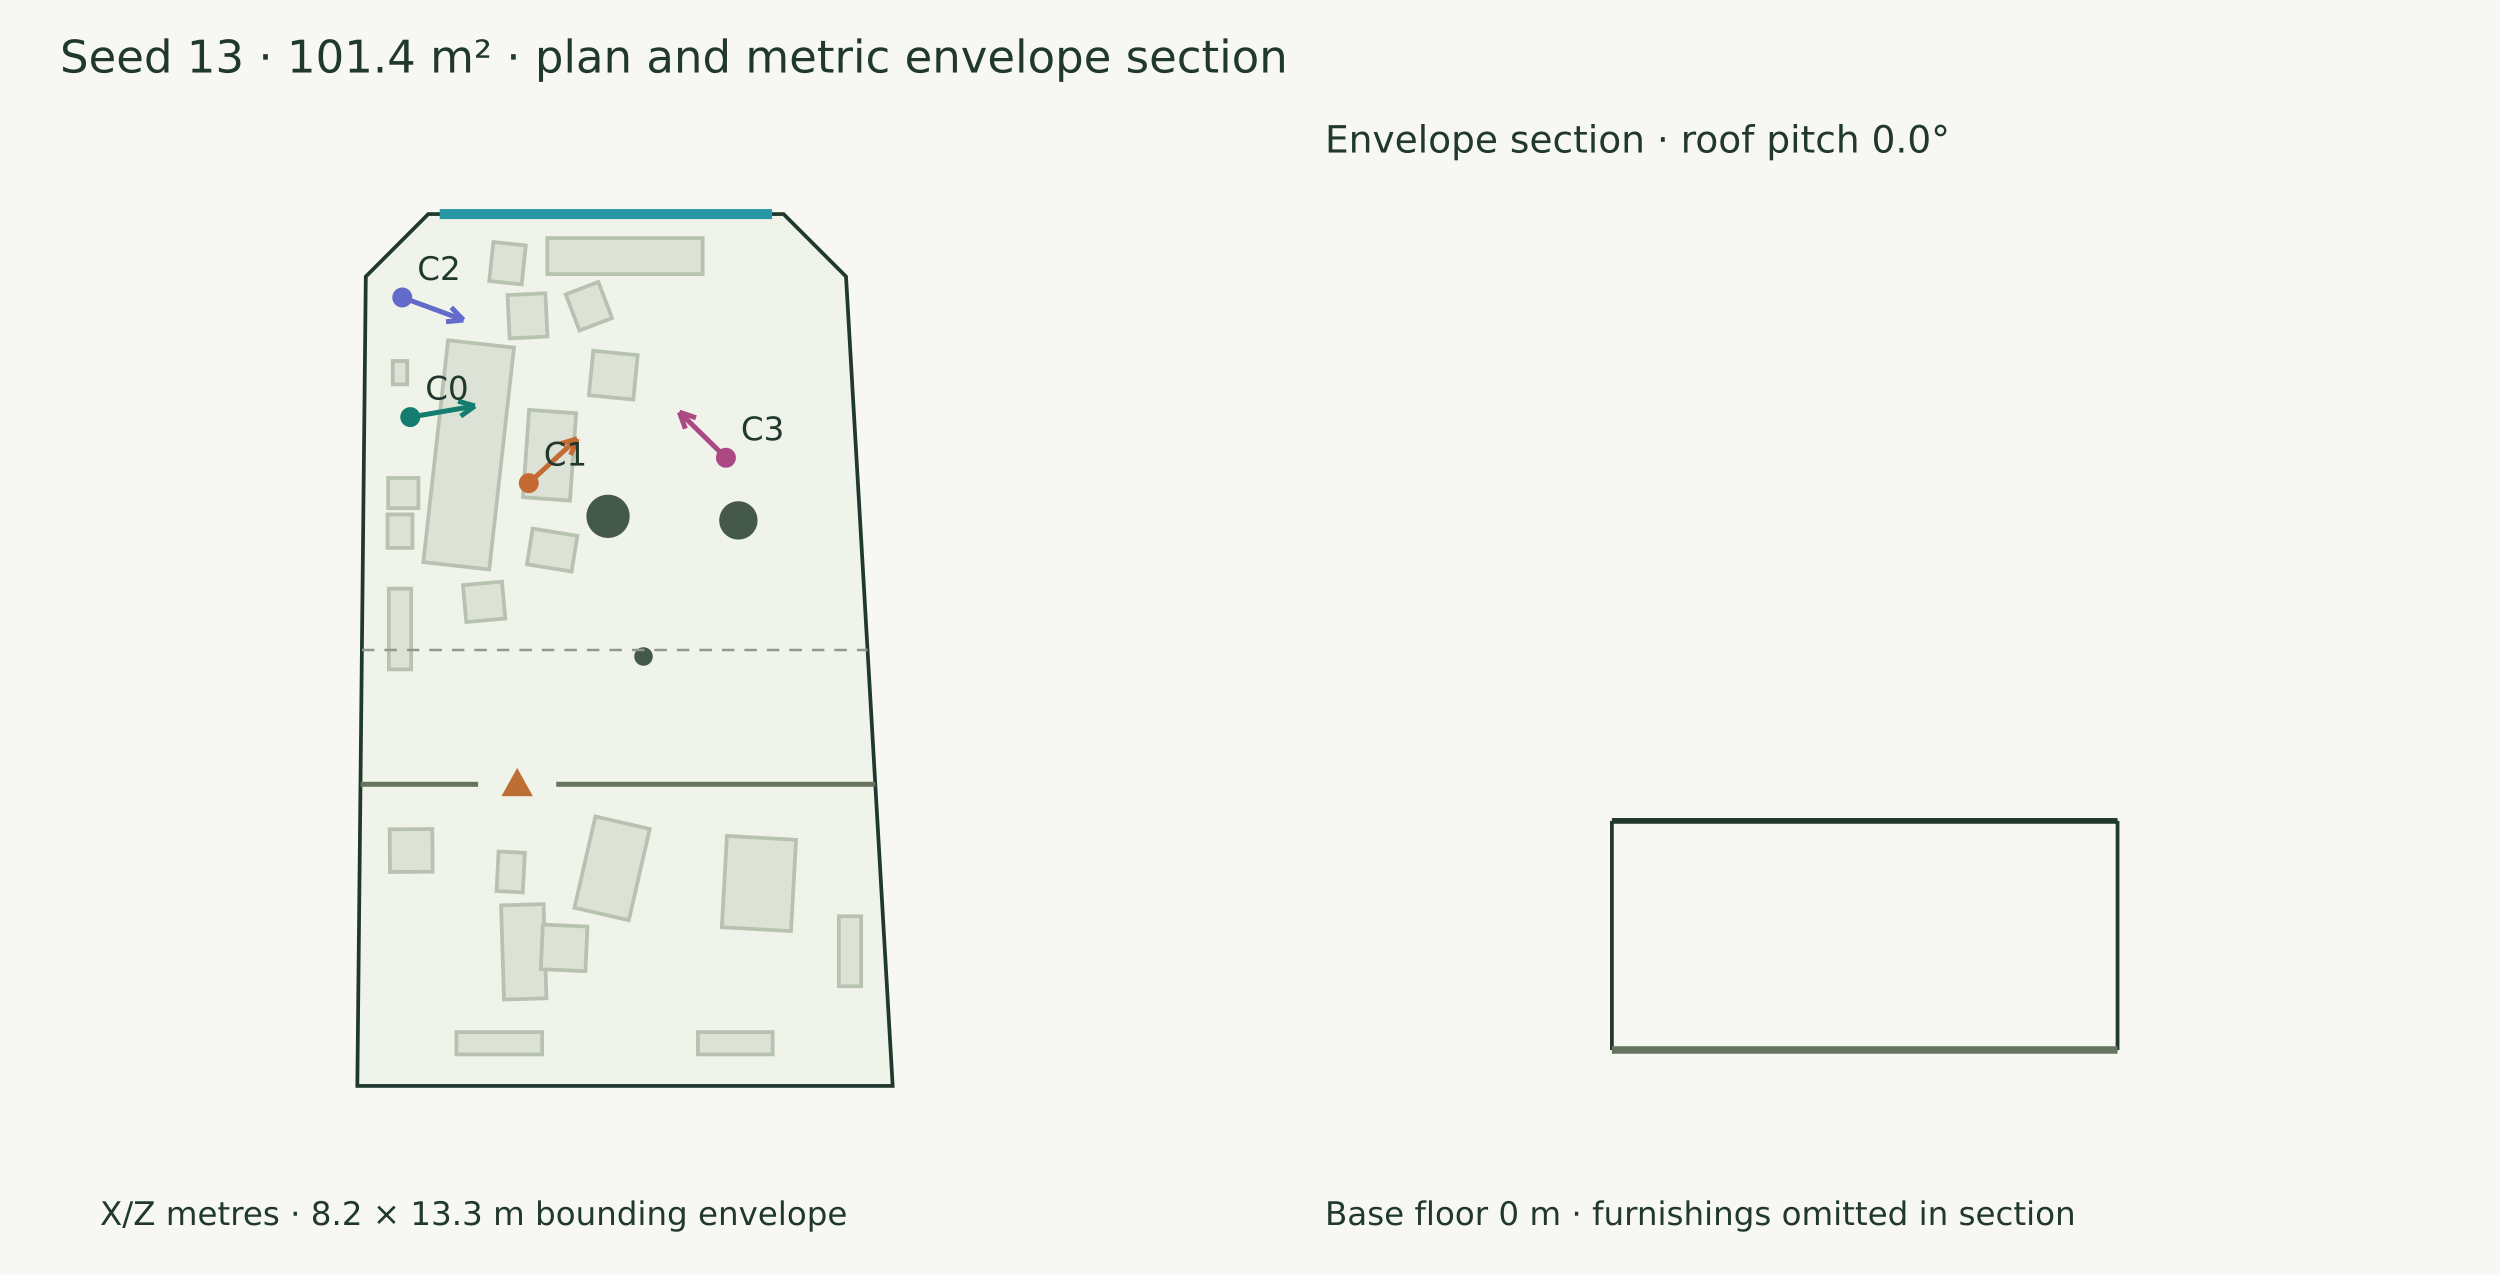
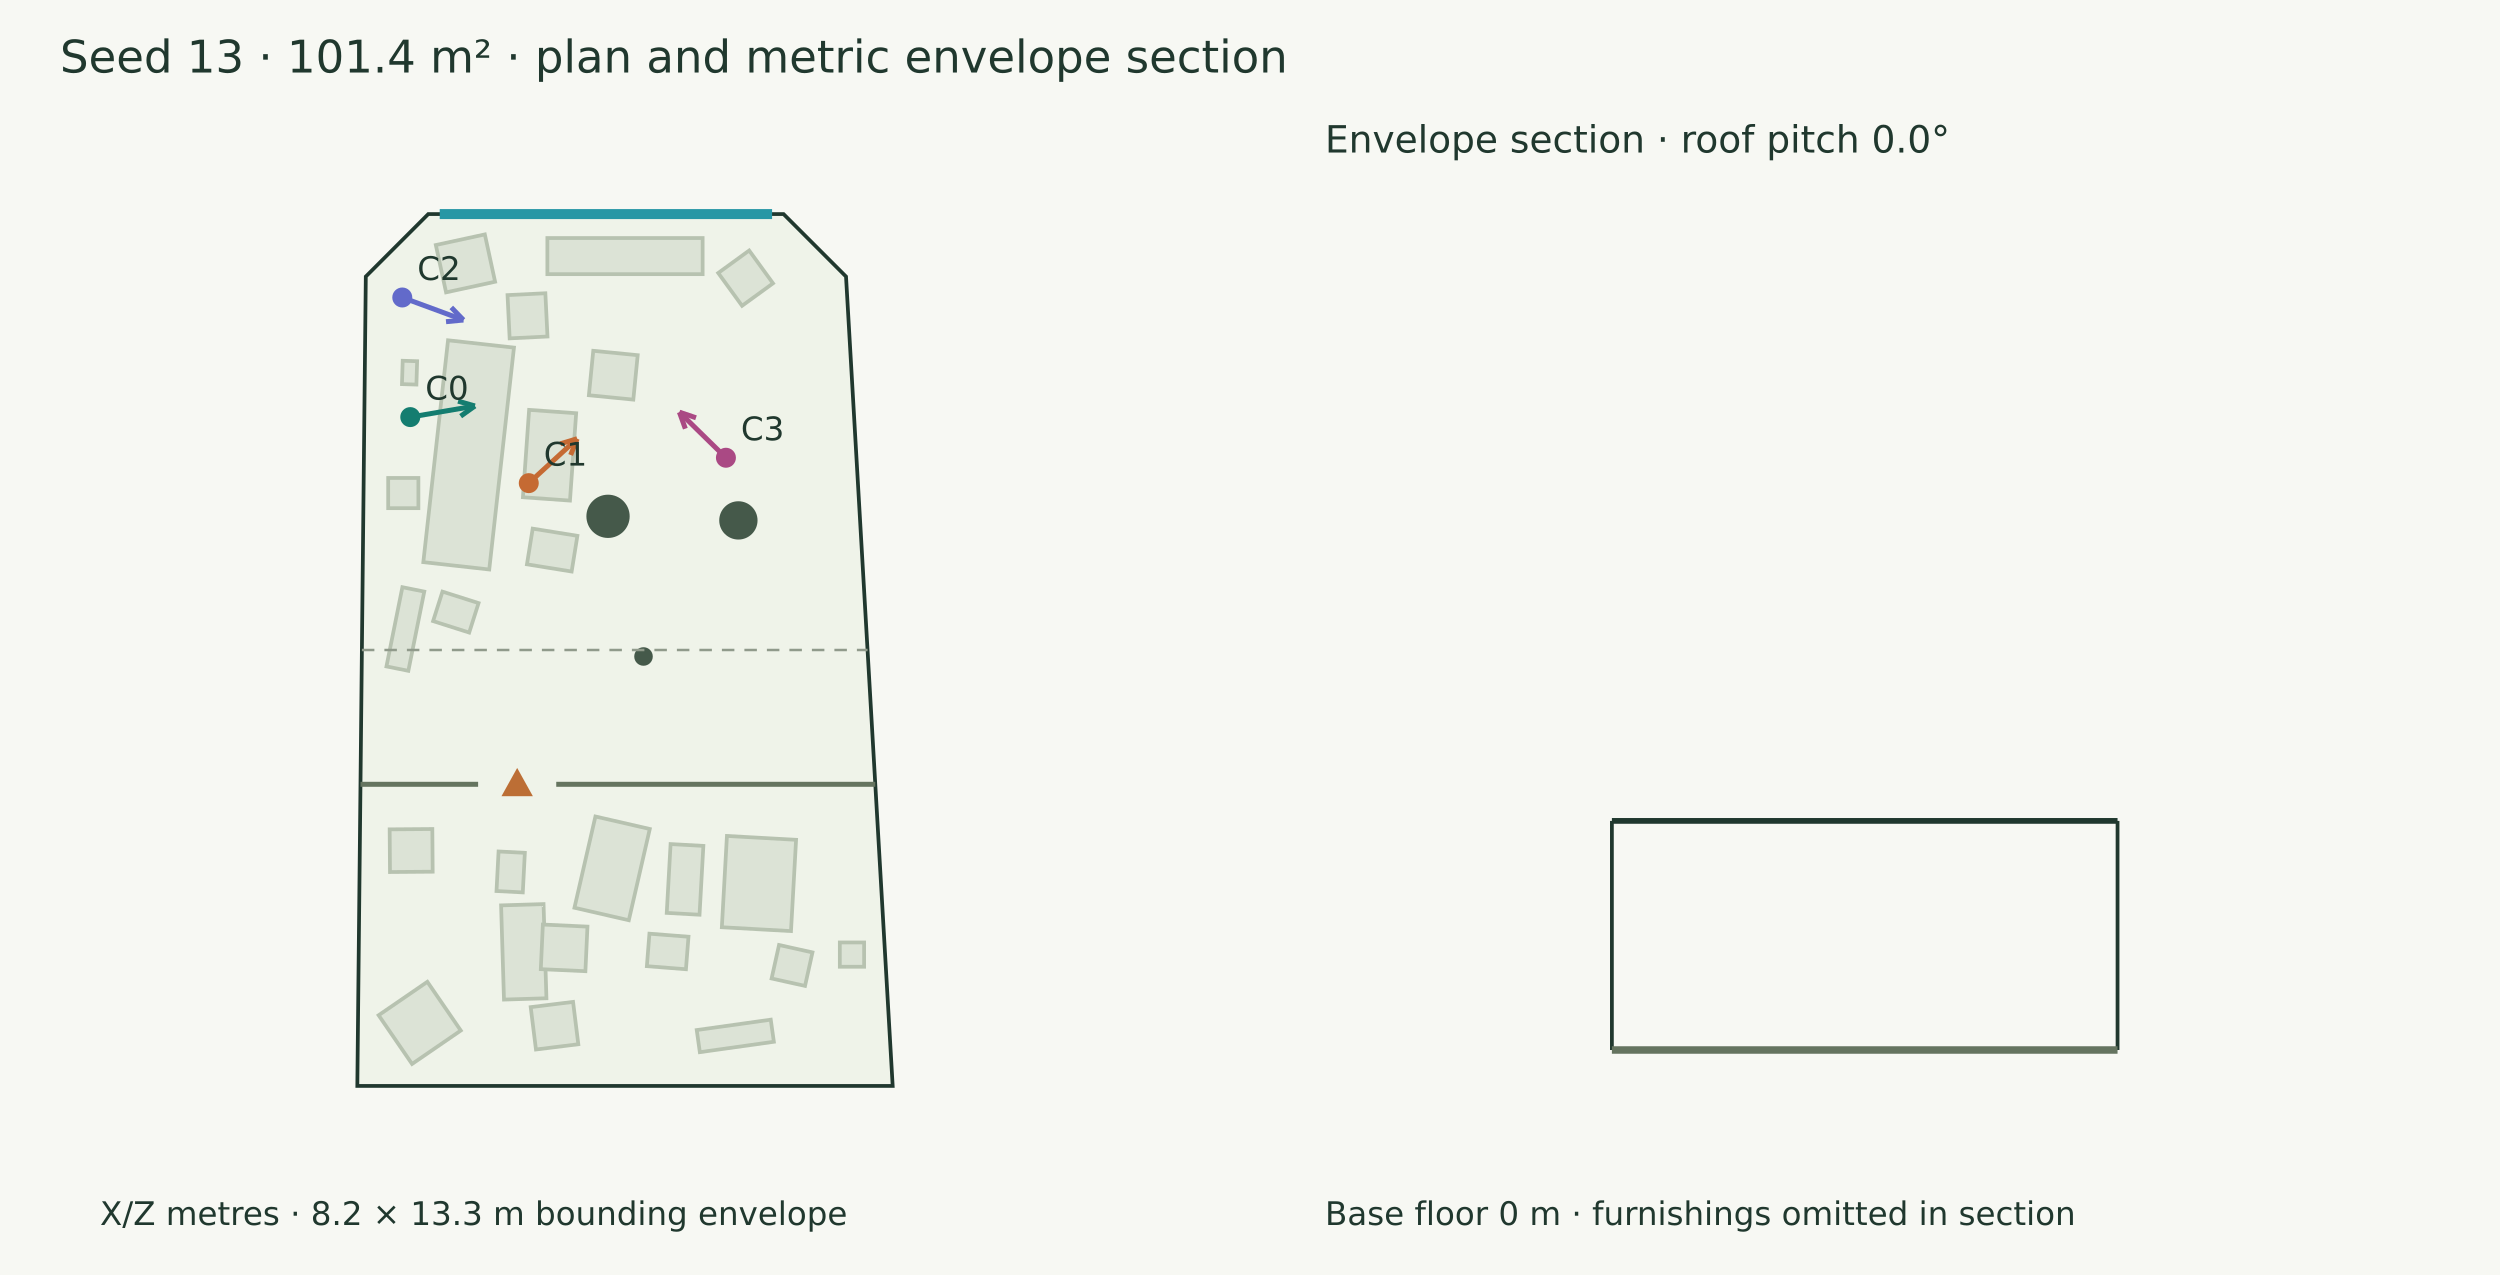
<svg xmlns="http://www.w3.org/2000/svg" width="1000" height="510" viewBox="0 0 1000 510">
  <rect width="100%" height="100%" fill="#f7f8f3" />
  <g font-family="DejaVu Sans" fill="#20382e">
    <text x="24.000" y="29.000" font-size="18">Seed 13 · 101.4 m² · plan and metric envelope section</text>
    <polygon points="171.305,85.632 313.421,85.632 338.405,110.615 357.071,434.368 142.929,434.368 146.321,110.615" fill="#eff3e9" stroke="#20382e" stroke-width="1.5" />
    <polygon points="205.584,139.051 195.696,227.798 169.326,224.860 179.214,136.113" fill="#dce3d6" stroke="#b7c2b0" stroke-width="1.5" />
    <polygon points="209.166,198.899 211.645,163.955 230.465,165.290 227.986,200.234" fill="#dce3d6" stroke="#b7c2b0" stroke-width="1.5" />
    <polygon points="235.552,158.093 237.306,140.321 255.079,142.075 253.325,159.848" fill="#dce3d6" stroke="#b7c2b0" stroke-width="1.5" />
-     <polygon points="164.991,205.785 164.991,219.147 155.010,219.147 155.010,205.785" fill="#dce3d6" stroke="#b7c2b0" stroke-width="1.5" />
-     <polygon points="162.889,144.392 162.889,153.742 157.112,153.742 157.112,144.392" fill="#dce3d6" stroke="#b7c2b0" stroke-width="1.5" />
-     <polygon points="164.465,235.443 164.465,267.765 155.536,267.765 155.536,235.443" fill="#dce3d6" stroke="#b7c2b0" stroke-width="1.5" />
+     <polygon points="166.855,144.485 166.561,153.830 160.786,153.648 161.080,144.303" fill="#dce3d6" stroke="#b7c2b0" stroke-width="1.5" />
+     <polygon points="169.710,236.641 163.336,268.328 154.582,266.567 160.956,234.880" fill="#dce3d6" stroke="#b7c2b0" stroke-width="1.5" />
    <polygon points="201.594,399.831 200.436,362.153 217.414,361.631 218.572,399.309" fill="#dce3d6" stroke="#b7c2b0" stroke-width="1.5" />
    <polygon points="216.319,387.660 217.143,369.820 234.983,370.644 234.159,388.484" fill="#dce3d6" stroke="#b7c2b0" stroke-width="1.5" />
    <polygon points="288.736,370.895 290.774,334.378 318.432,335.922 316.394,372.439" fill="#dce3d6" stroke="#b7c2b0" stroke-width="1.5" />
    <polygon points="229.781,363.096 238.170,326.597 259.913,331.595 251.523,368.093" fill="#dce3d6" stroke="#b7c2b0" stroke-width="1.5" />
-     <polygon points="216.868,421.762 182.588,421.762 182.588,412.832 216.868,412.832" fill="#dce3d6" stroke="#b7c2b0" stroke-width="1.5" />
-     <polygon points="335.535,394.511 335.535,366.507 344.464,366.507 344.464,394.511" fill="#dce3d6" stroke="#b7c2b0" stroke-width="1.5" />
-     <polygon points="309.067,421.762 279.168,421.762 279.168,412.832 309.067,412.832" fill="#dce3d6" stroke="#b7c2b0" stroke-width="1.5" />
+     <polygon points="309.543,416.705 279.934,420.865 278.692,412.022 308.301,407.862" fill="#dce3d6" stroke="#b7c2b0" stroke-width="1.5" />
+     <polygon points="231.326,417.695 214.384,419.798 212.282,402.857 229.223,400.754" fill="#dce3d6" stroke="#b7c2b0" stroke-width="1.5" />
+     <polygon points="266.697,365.160 268.234,337.626 281.345,338.357 279.809,365.891" fill="#dce3d6" stroke="#b7c2b0" stroke-width="1.5" />
    <polygon points="218.949,95.218 281.051,95.218 281.051,109.663 218.949,109.663" fill="#dce3d6" stroke="#b7c2b0" stroke-width="1.5" />
+     <polygon points="164.820,425.587 151.448,406.095 170.939,392.724 184.311,412.215" fill="#dce3d6" stroke="#b7c2b0" stroke-width="1.5" />
+     <polygon points="335.929,376.982 345.646,376.982 345.646,386.700 335.929,386.700" fill="#dce3d6" stroke="#b7c2b0" stroke-width="1.5" />
    <polygon points="155.273,191.187 167.354,191.187 167.354,203.268 155.273,203.268" fill="#dce3d6" stroke="#b7c2b0" stroke-width="1.5" />
    <polygon points="173.068,348.677 155.997,348.812 155.862,331.742 172.933,331.606" fill="#dce3d6" stroke="#b7c2b0" stroke-width="1.5" />
    <polygon points="210.778,225.732 213.080,211.457 230.957,214.339 228.655,228.614" fill="#dce3d6" stroke="#b7c2b0" stroke-width="1.5" />
    <polygon points="198.601,356.411 199.426,340.588 209.939,341.135 209.115,356.959" fill="#dce3d6" stroke="#b7c2b0" stroke-width="1.5" />
-     <polygon points="197.351,96.811 210.318,98.182 208.670,113.769 195.703,112.398" fill="#dce3d6" stroke="#b7c2b0" stroke-width="1.5" />
-     <polygon points="200.779,232.643 202.105,247.403 186.505,248.805 185.178,234.044" fill="#dce3d6" stroke="#b7c2b0" stroke-width="1.5" />
+     <polygon points="258.750,386.470 259.770,373.471 275.395,374.696 274.376,387.696" fill="#dce3d6" stroke="#b7c2b0" stroke-width="1.5" />
+     <polygon points="191.426,241.239 187.675,253.033 173.236,248.441 176.987,236.647" fill="#dce3d6" stroke="#b7c2b0" stroke-width="1.5" />
    <polygon points="218.142,117.302 218.990,134.605 203.859,135.346 203.011,118.043" fill="#dce3d6" stroke="#b7c2b0" stroke-width="1.5" />
-     <polygon points="226.277,117.737 239.332,112.776 244.827,127.236 231.772,132.197" fill="#dce3d6" stroke="#b7c2b0" stroke-width="1.5" />
+     <polygon points="198.036,112.693 178.432,116.944 174.328,98.016 193.931,93.765" fill="#dce3d6" stroke="#b7c2b0" stroke-width="1.5" />
+     <polygon points="287.291,109.191 299.666,100.202 309.200,113.329 296.824,122.317" fill="#dce3d6" stroke="#b7c2b0" stroke-width="1.5" />
+     <polygon points="311.617,377.997 324.985,380.966 322.009,394.366 308.641,391.397" fill="#dce3d6" stroke="#b7c2b0" stroke-width="1.5" />
    <circle cx="295.355" cy="208.162" r="7.662" fill="#45594a" />
    <circle cx="243.212" cy="206.527" r="8.654" fill="#45594a" />
    <circle cx="257.404" cy="262.597" r="3.709" fill="#45594a" />
    <path d="M144.193,313.721 L191.245,313.721" stroke="#65745f" stroke-width="2" fill="none" />
    <path d="M222.498,313.721 L350.115,313.721" stroke="#65745f" stroke-width="2" fill="none" />
    <polygon points="206.871,308.721 201.871,317.721 211.871,317.721" fill="#bc6e35" stroke="#bc6e35" stroke-width="1.5" />
    <path d="M175.890,85.632 L308.836,85.632" stroke="#2797a5" stroke-width="4" fill="none" />
    <path d="M164.109,166.837 L189.954,162.398" stroke="#147d70" stroke-width="2" fill="none" />
    <path d="M189.954,162.398 L184.257,166.466" stroke="#147d70" stroke-width="2" fill="none" />
    <path d="M189.954,162.398 L183.227,160.464" stroke="#147d70" stroke-width="2" fill="none" />
    <circle cx="164.109" cy="166.837" r="4" fill="#147d70" />
    <text x="170.109" y="159.837" font-size="13">C0</text>
    <path d="M211.509,193.255 L230.846,175.494" stroke="#c56a33" stroke-width="2" fill="none" />
    <path d="M230.846,175.494 L228.263,182.000" stroke="#c56a33" stroke-width="2" fill="none" />
    <path d="M230.846,175.494 L224.144,177.515" stroke="#c56a33" stroke-width="2" fill="none" />
    <circle cx="211.509" cy="193.255" r="4" fill="#c56a33" />
    <text x="217.509" y="186.255" font-size="13">C1</text>
    <path d="M160.914,118.996 L185.375,127.997" stroke="#626aca" stroke-width="2" fill="none" />
    <path d="M185.375,127.997 L178.408,128.678" stroke="#626aca" stroke-width="2" fill="none" />
    <path d="M185.375,127.997 L180.511,122.963" stroke="#626aca" stroke-width="2" fill="none" />
    <circle cx="160.914" cy="118.996" r="4" fill="#626aca" />
    <text x="166.914" y="111.996" font-size="13">C2</text>
    <path d="M290.369,183.099 L271.766,164.877" stroke="#aa4984" stroke-width="2" fill="none" />
    <path d="M271.766,164.877 L278.399,167.113" stroke="#aa4984" stroke-width="2" fill="none" />
    <path d="M271.766,164.877 L274.138,171.463" stroke="#aa4984" stroke-width="2" fill="none" />
    <circle cx="290.369" cy="183.099" r="4" fill="#aa4984" />
    <text x="296.369" y="176.099" font-size="13">C3</text>
    <text x="40.000" y="490.000" font-size="13">X/Z metres · 8.2 × 13.3 m bounding envelope</text>
    <path d="M144.756,260.000 L347.018,260.000" stroke="#909a8b" stroke-width="1" stroke-dasharray="5 4" fill="none" />
    <path d="M644.756,328.360 L847.018,328.360" stroke="#20382e" stroke-width="2.3" fill="none" />
    <path d="M644.756,420.000 L644.756,328.360" stroke="#20382e" stroke-width="1.5" fill="none" />
    <path d="M847.018,420.000 L847.018,328.360" stroke="#20382e" stroke-width="1.5" fill="none" />
    <path d="M644.756,420.000 L847.018,420.000" stroke="#65745f" stroke-width="3" fill="none" />
    <path d="M644.756,420.000 L644.756,420.000" stroke="#8d9a85" stroke-width="1" fill="none" />
    <path d="M847.018,420.000 L847.018,420.000" stroke="#8d9a85" stroke-width="1" fill="none" />
    <text x="530.000" y="61.000" font-size="15">Envelope section · roof pitch 0.0°</text>
    <text x="530.000" y="490.000" font-size="13">Base floor 0 m · furnishings omitted in section</text>
  </g>
</svg>
